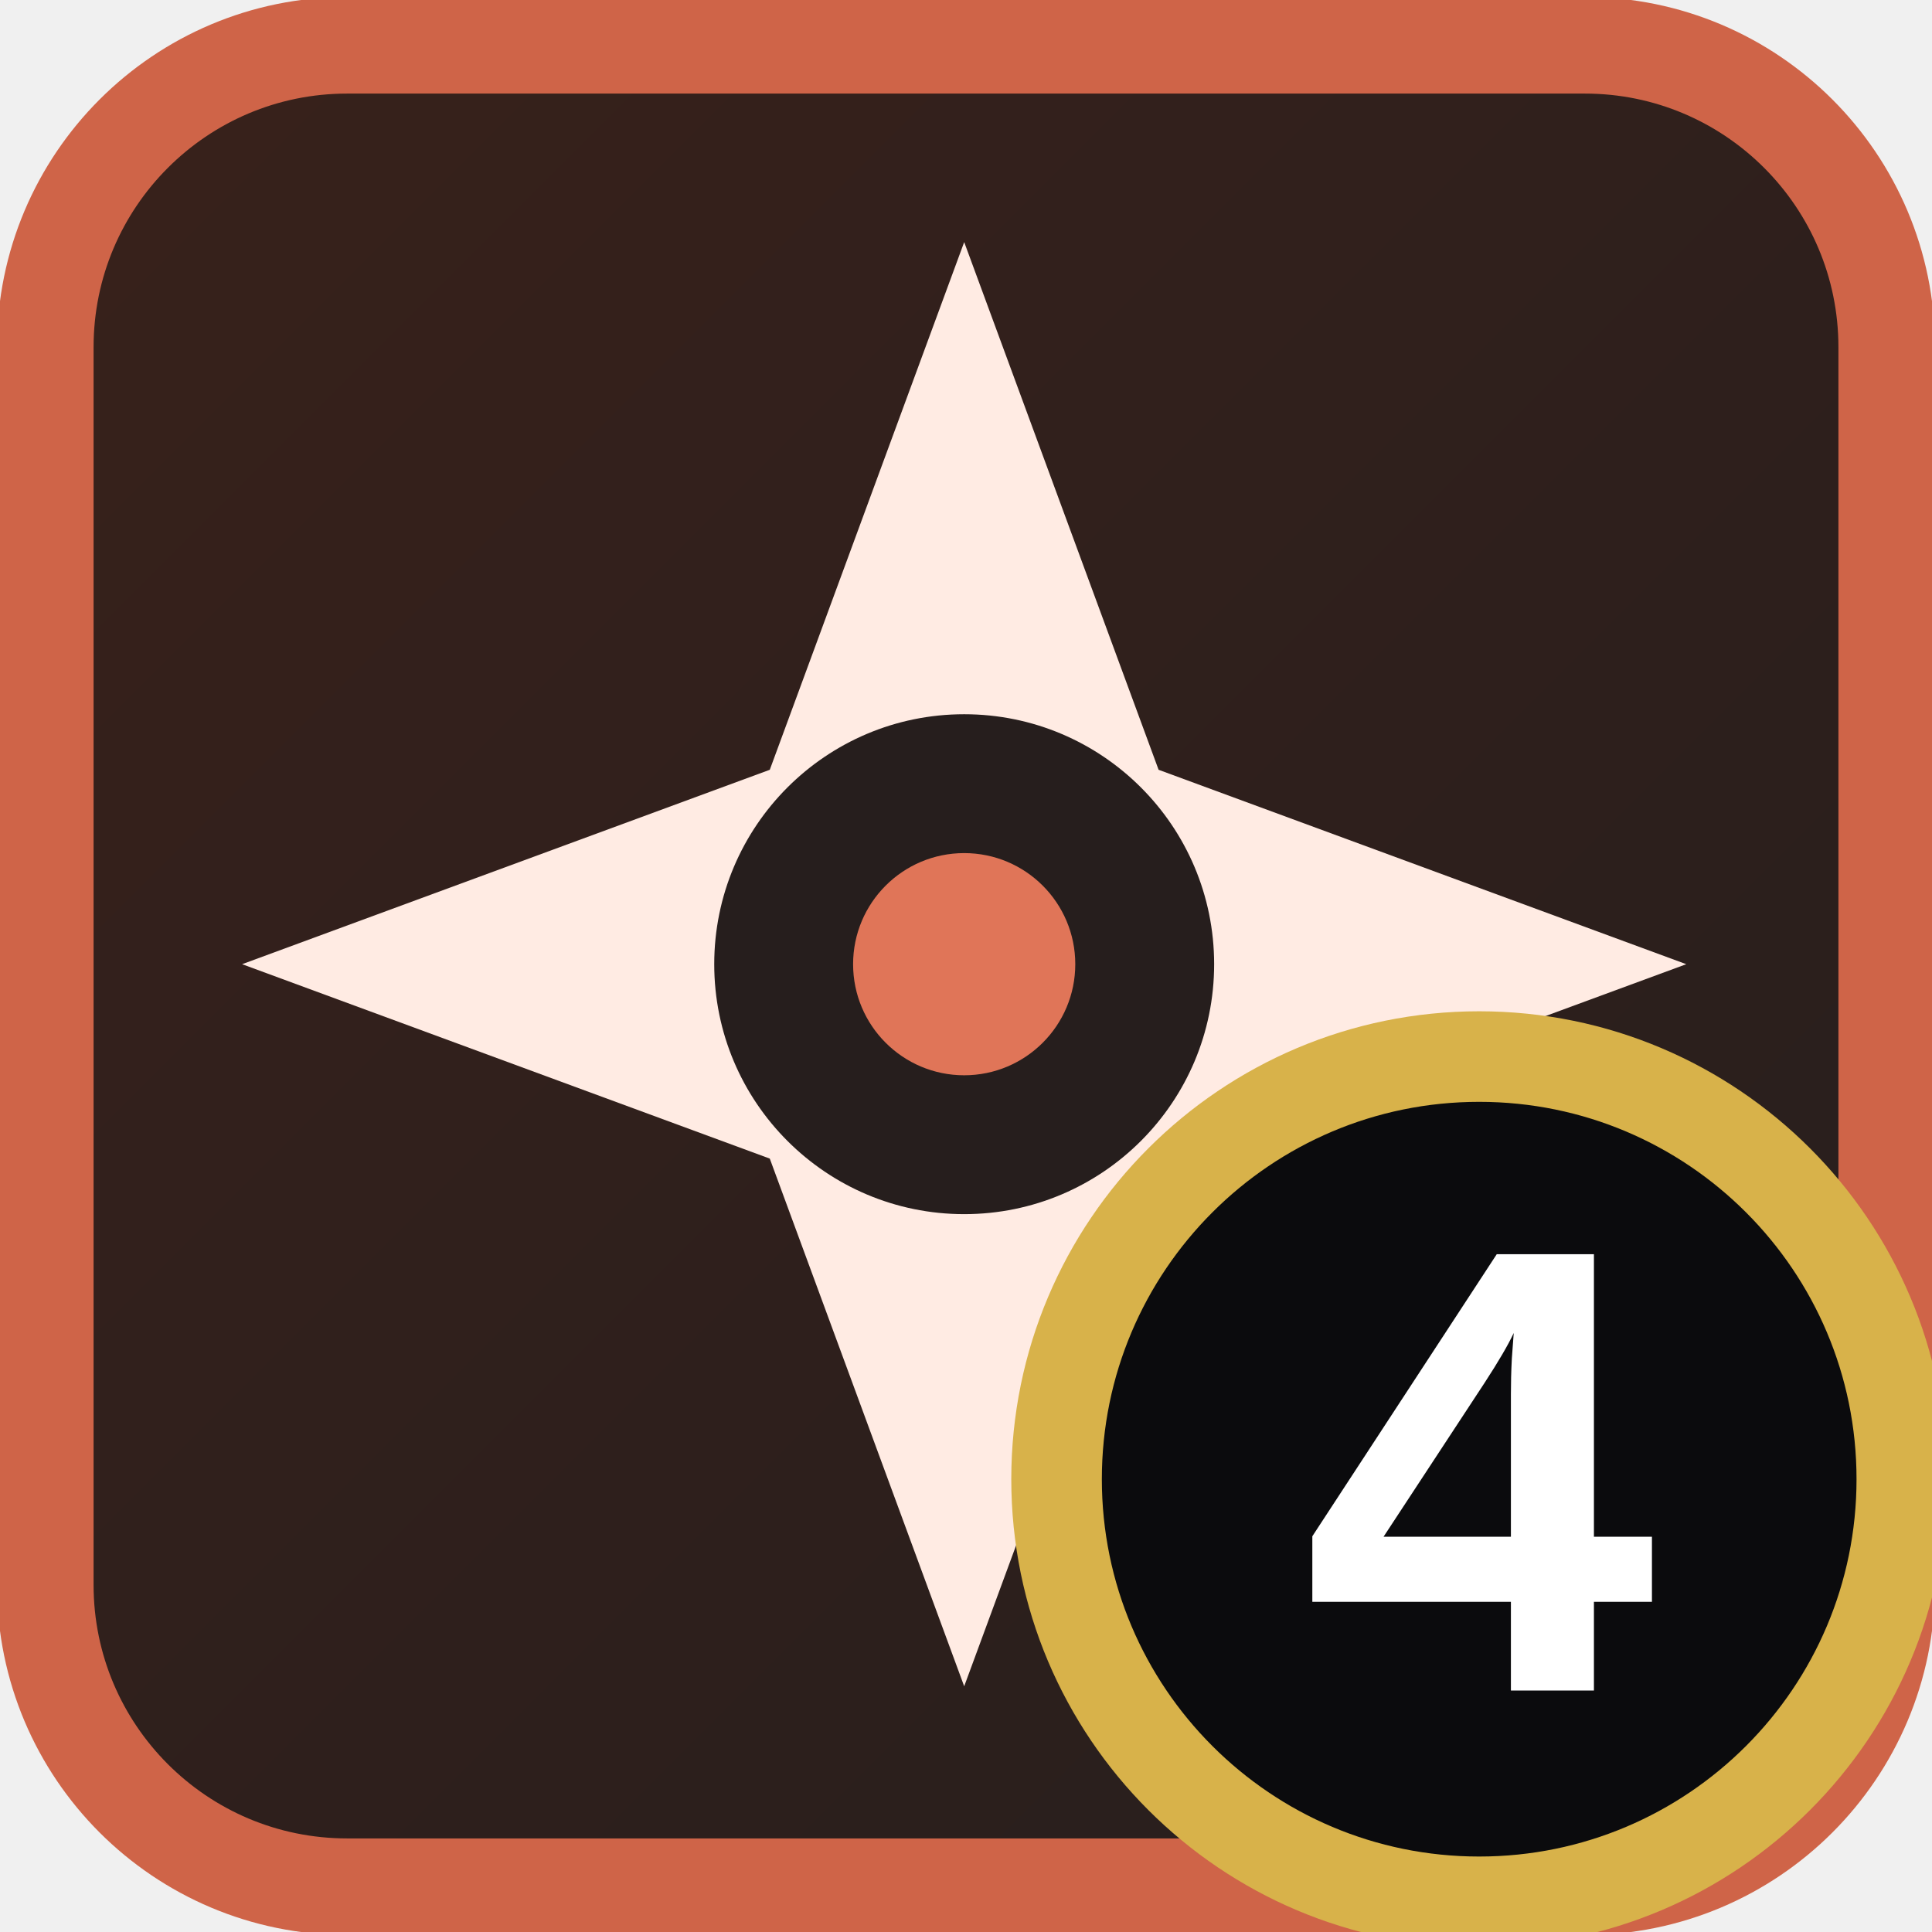
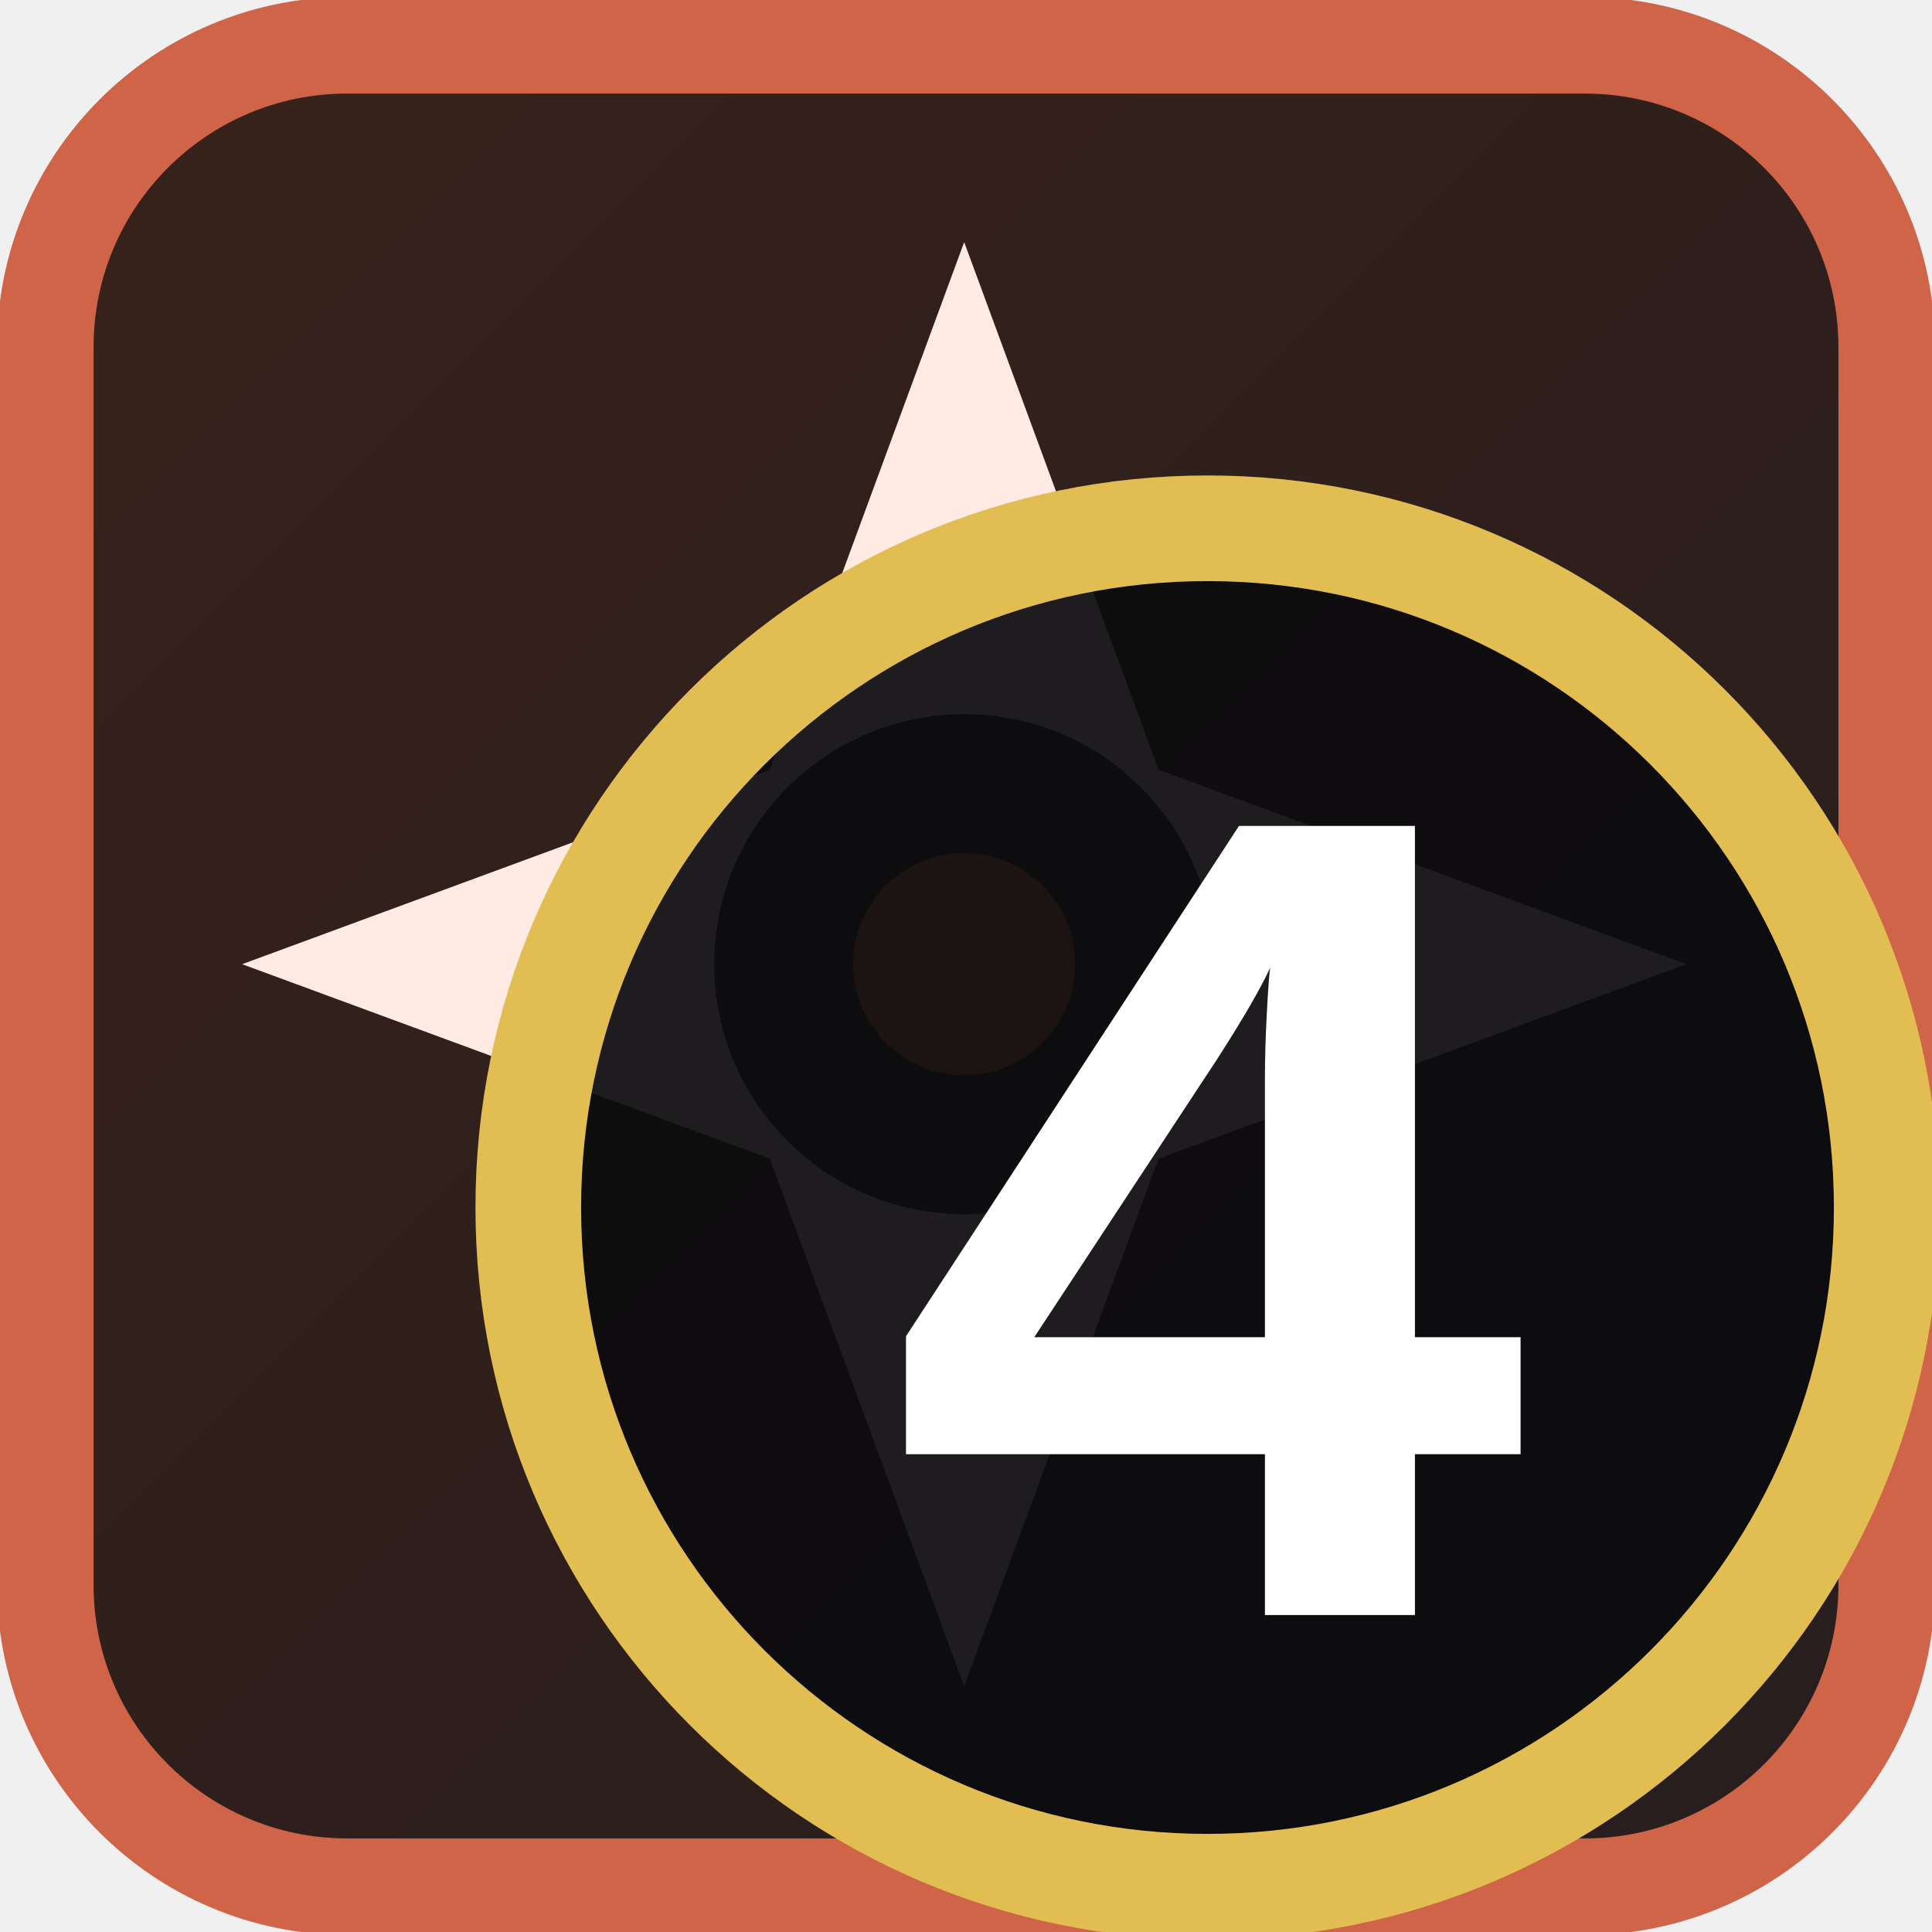
<svg xmlns="http://www.w3.org/2000/svg" viewBox="0 0 64 64" width="64" height="64">
  <defs>
    <linearGradient id="bg" x1="0%" y1="0%" x2="100%" y2="100%">
      <stop offset="0%" stop-color="#38211b" />
      <stop offset="100%" stop-color="#261e1d" />
    </linearGradient>
  </defs>
  <rect x="1.5" y="1.5" width="61" height="61" rx="10" fill="url(#bg)" stroke="#cf6448" stroke-width="3.2" />
  <g transform="translate(2.5,2.5) scale(0.92)">
    <path d="M32 6 L39 25 L58 32 L39 39 L32 58 L25 39 L6 32 L25 25 Z" fill="#ffebe3" />
    <circle cx="32" cy="32" r="9" fill="#261e1d" />
    <circle cx="32" cy="32" r="4" fill="#e07558" />
  </g>
  <g class="twod12-num">
-     <circle cx="49" cy="49" r="14" fill="#0b0b0d" stroke="#d8b24a" stroke-width="3" />
-     <text x="49" y="56" text-anchor="middle" font-family="Arial, Helvetica, sans-serif" font-size="21" font-weight="900" fill="#ffffff">4</text>
+     <circle cx="40" cy="40" r="22.5" fill="#0b0b0d" fill-opacity="0.92" stroke="#e2bd52" stroke-width="3.5" />
+     <text x="40" y="53.5" text-anchor="middle" font-family="Arial, Helvetica, sans-serif" font-size="38" font-weight="900" fill="#ffffff">4</text>
  </g>
</svg>
